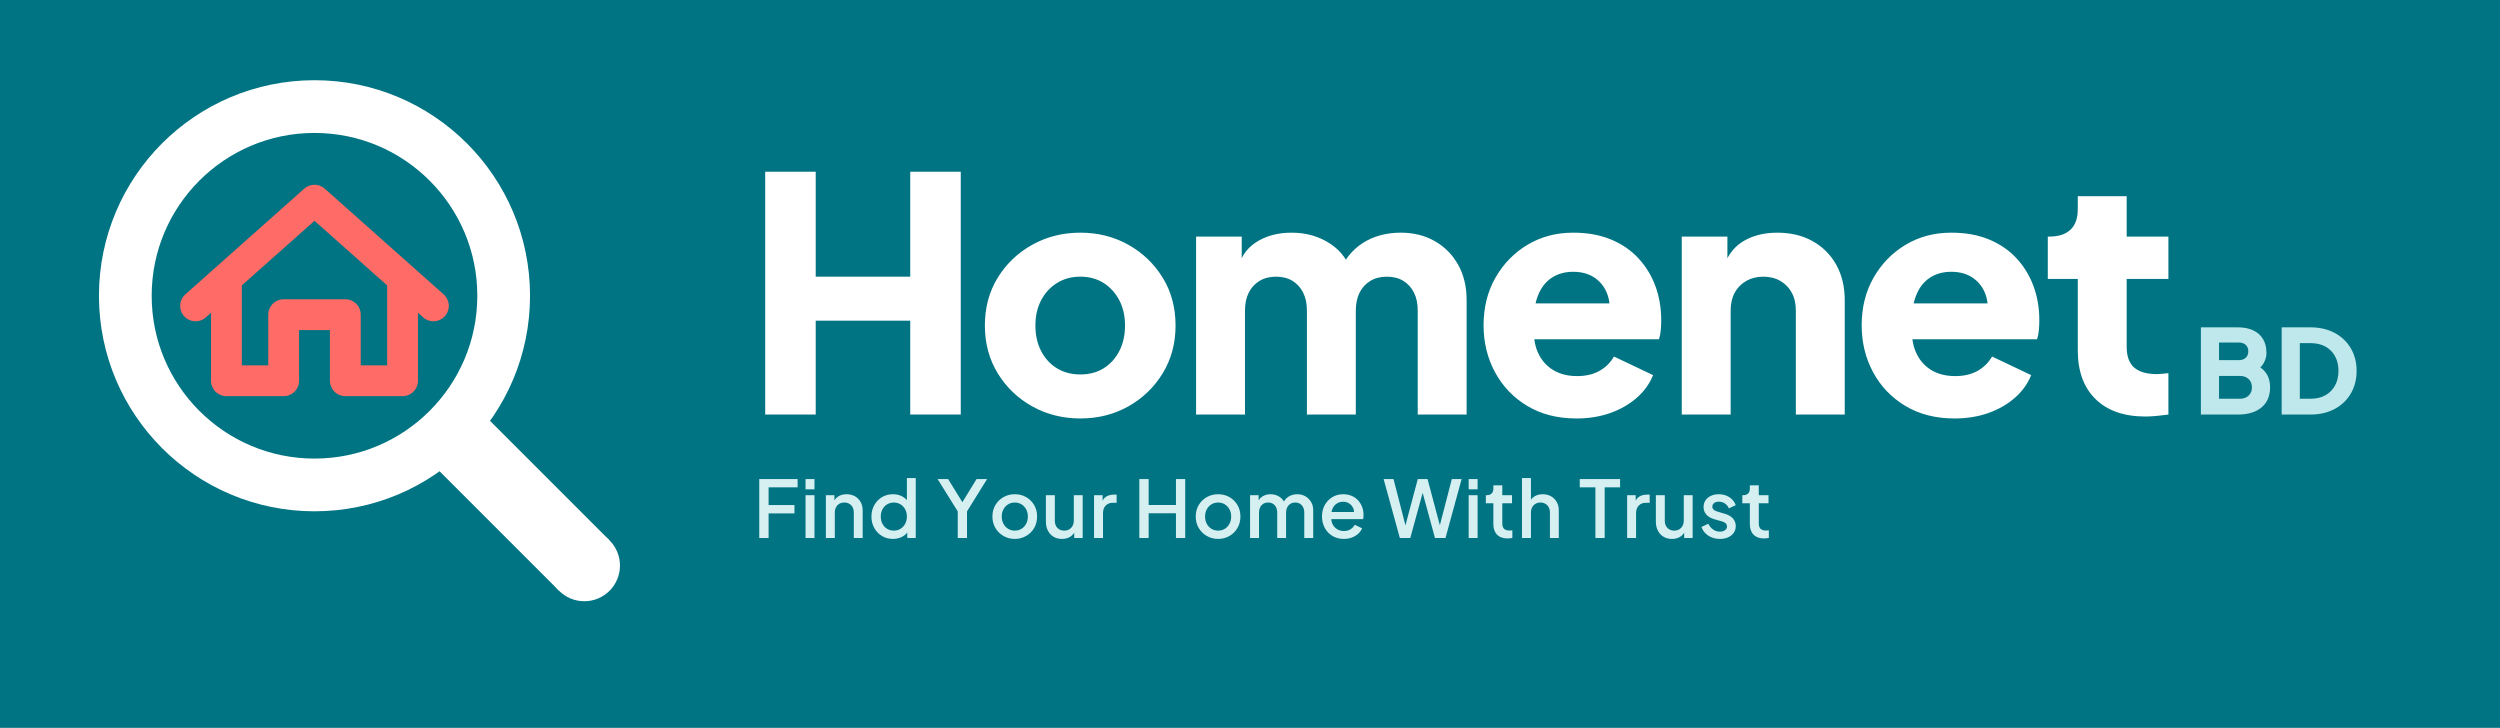
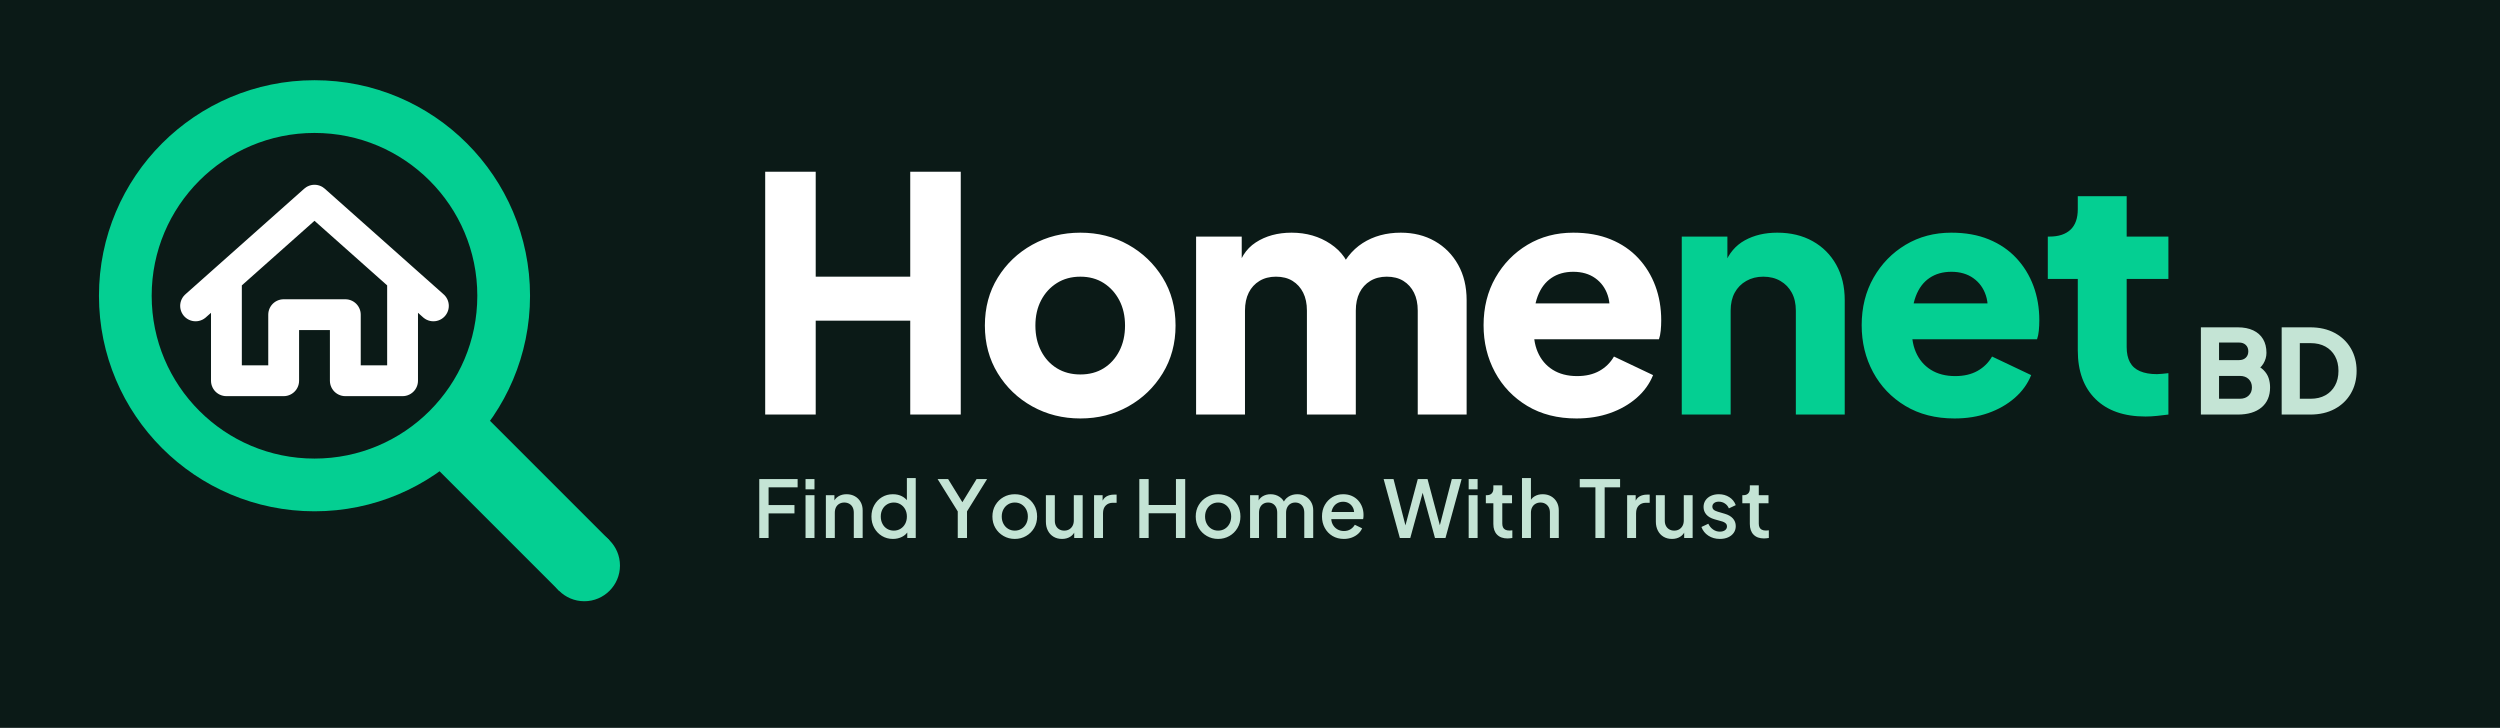
<svg xmlns="http://www.w3.org/2000/svg" viewBox="0 0 1580 460" width="1580" height="460" role="img" aria-label="Homenet BD">
  <defs />
-   <rect width="1580" height="460" fill="#007483" />
+   <rect width="1580" height="460" fill="#0B1A17" />
  <g transform="translate(40 36) scale(0.98) translate(-60 -60)">
-     <circle cx="222" cy="214" r="122" fill="none" stroke="#FFFFFF" stroke-width="34" />
-     <path d="M316 308 L396 388" stroke="#FFFFFF" stroke-width="46" stroke-linecap="butt" />
-     <circle cx="396" cy="388" r="23" fill="#FFFFFF" />
+     <circle cx="222" cy="214" r="122" fill="none" stroke="#04cf92" stroke-width="34" />
+     <path d="M316 308 L396 388" stroke="#04cf92" stroke-width="46" />
+     <circle cx="396" cy="388" r="23" fill="#04cf92" />
    <g transform="translate(222 212) scale(1.42)">
-       <path d="M-54 6 L0 -42 L54 6 M-40 -6 V40 H-14 V10 H14 V40 H40 V-6" fill="none" stroke="#FF6B66" stroke-width="14" stroke-linecap="round" stroke-linejoin="round" />
+       <path d="M-54 6 L0 -42 L54 6 M-40 -6 V40 H-14 V10 H14 V40 H40 V-6" fill="none" stroke="#FFFFFF" stroke-width="14" stroke-linecap="round" stroke-linejoin="round" />
    </g>
  </g>
-   <path d="M483.6 262V108.53H515.53V174.86H575.27V108.53H607.2V262H575.27V202.67H515.53V262ZM682.8 264.47Q666.11 264.47 652.41 256.85Q638.71 249.23 630.58 235.94Q622.44 222.65 622.44 205.76Q622.44 188.66 630.58 175.48Q638.71 162.3 652.41 154.67Q666.11 147.05 682.8 147.05Q699.48 147.05 713.08 154.67Q726.68 162.3 734.81 175.48Q742.95 188.66 742.95 205.76Q742.95 222.65 734.81 235.94Q726.68 249.23 713.08 256.85Q699.48 264.47 682.8 264.47ZM682.8 236.66Q691.24 236.66 697.53 232.75Q703.81 228.83 707.42 221.83Q711.02 214.83 711.02 205.76Q711.02 196.7 707.42 189.8Q703.81 182.9 697.53 178.88Q691.24 174.86 682.8 174.86Q674.35 174.86 667.97 178.88Q661.58 182.9 657.98 189.8Q654.37 196.7 654.37 205.76Q654.37 214.83 657.98 221.83Q661.58 228.83 667.97 232.75Q674.35 236.66 682.8 236.66ZM755.93 262V149.52H784.77V176.92L781.68 172.39Q784.15 159.41 793.63 153.23Q803.1 147.05 816.29 147.05Q830.29 147.05 840.9 154.16Q851.51 161.27 854.19 173.21L845.33 174.04Q850.89 160.24 861.19 153.64Q871.49 147.05 885.3 147.05Q897.45 147.05 906.82 152.41Q916.2 157.76 921.55 167.34Q926.91 176.92 926.91 189.69V262H896.01V196.29Q896.01 189.69 893.64 184.96Q891.27 180.22 886.94 177.54Q882.62 174.86 876.44 174.86Q870.46 174.86 866.04 177.54Q861.61 180.22 859.24 184.96Q856.87 189.69 856.87 196.29V262H825.97V196.29Q825.97 189.69 823.6 184.96Q821.23 180.22 816.9 177.54Q812.58 174.86 806.4 174.86Q800.42 174.86 796 177.54Q791.57 180.22 789.2 184.96Q786.83 189.69 786.83 196.29V262ZM996.33 264.47Q978.41 264.47 965.22 256.54Q952.04 248.61 944.83 235.22Q937.62 221.83 937.62 205.56Q937.62 188.66 945.14 175.48Q952.66 162.3 965.43 154.67Q978.2 147.05 994.27 147.05Q1007.66 147.05 1017.96 151.28Q1028.26 155.5 1035.37 163.12Q1042.47 170.74 1046.18 180.73Q1049.89 190.72 1049.89 202.47Q1049.89 205.76 1049.58 208.95Q1049.27 212.15 1048.45 214.41H964.19V191.75H1030.94L1016.31 202.47Q1018.37 193.61 1016.11 186.71Q1013.84 179.81 1008.18 175.79Q1002.51 171.77 994.27 171.77Q986.24 171.77 980.47 175.69Q974.7 179.6 971.82 187.22Q968.93 194.84 969.55 205.76Q968.73 215.24 971.82 222.45Q974.91 229.66 981.29 233.68Q987.68 237.69 996.74 237.69Q1004.98 237.69 1010.85 234.4Q1016.72 231.1 1020.02 225.33L1044.74 237.07Q1041.44 245.31 1034.34 251.49Q1027.23 257.67 1017.55 261.07Q1007.87 264.47 996.33 264.47ZM1062.87 262V149.52H1091.71V171.77L1090.06 166.83Q1093.97 156.73 1102.73 151.89Q1111.48 147.05 1123.23 147.05Q1136 147.05 1145.58 152.41Q1155.16 157.76 1160.51 167.34Q1165.87 176.92 1165.87 189.69V262H1134.97V196.29Q1134.97 189.69 1132.39 184.96Q1129.82 180.22 1125.18 177.54Q1120.55 174.86 1114.37 174.86Q1108.39 174.86 1103.66 177.54Q1098.92 180.22 1096.34 184.96Q1093.77 189.69 1093.77 196.29V262ZM1235.29 264.47Q1217.37 264.47 1204.18 256.54Q1191 248.61 1183.79 235.22Q1176.58 221.83 1176.58 205.56Q1176.58 188.66 1184.1 175.48Q1191.62 162.3 1204.39 154.67Q1217.16 147.05 1233.23 147.05Q1246.62 147.05 1256.92 151.28Q1267.22 155.5 1274.33 163.12Q1281.43 170.74 1285.14 180.73Q1288.85 190.72 1288.85 202.47Q1288.85 205.76 1288.54 208.95Q1288.23 212.15 1287.41 214.41H1203.15V191.75H1269.9L1255.27 202.47Q1257.33 193.61 1255.07 186.71Q1252.8 179.81 1247.13 175.79Q1241.47 171.77 1233.23 171.77Q1225.2 171.77 1219.43 175.69Q1213.66 179.6 1210.78 187.22Q1207.89 194.84 1208.51 205.76Q1207.69 215.24 1210.78 222.45Q1213.87 229.66 1220.25 233.68Q1226.64 237.69 1235.7 237.69Q1243.94 237.69 1249.81 234.4Q1255.68 231.1 1258.98 225.33L1283.7 237.07Q1280.4 245.31 1273.3 251.49Q1266.19 257.67 1256.51 261.07Q1246.83 264.47 1235.29 264.47ZM1356.01 263.24Q1335.61 263.24 1324.38 252.22Q1313.16 241.19 1313.16 221.42V176.3H1294.21V149.52H1295.24Q1303.89 149.52 1308.52 145.2Q1313.16 140.87 1313.16 132.22V123.98H1344.06V149.52H1370.43V176.3H1344.06V219.36Q1344.06 225.13 1346.12 228.94Q1348.18 232.75 1352.5 234.6Q1356.83 236.46 1363.22 236.46Q1364.66 236.46 1366.51 236.25Q1368.37 236.04 1370.43 235.84V262Q1367.34 262.41 1363.42 262.82Q1359.51 263.24 1356.01 263.24Z" fill="#FFFFFF" />
-   <path d="M1390.96 262V206.87H1414.27Q1419.97 206.87 1424.04 208.79Q1428.11 210.72 1430.25 214.31Q1432.4 217.9 1432.4 223Q1432.4 226.63 1430.4 229.92Q1428.4 233.21 1423.81 235.43V229.81Q1428.18 231.51 1430.55 233.88Q1432.92 236.25 1433.8 239.02Q1434.69 241.8 1434.69 244.83Q1434.69 252.97 1429.29 257.49Q1423.89 262 1414.27 262ZM1402.43 252.01H1415.6Q1419.08 252.01 1421.15 250.01Q1423.22 248.01 1423.22 244.83Q1423.22 241.58 1421.15 239.58Q1419.08 237.58 1415.6 237.58H1402.43ZM1402.43 227.59H1415.08Q1417.75 227.59 1419.34 226.07Q1420.93 224.56 1420.93 222.04Q1420.93 219.52 1419.34 218.01Q1417.75 216.49 1415.08 216.49H1402.43ZM1442.02 262V206.87H1460Q1468.95 206.87 1475.54 210.42Q1482.13 213.97 1485.75 220.19Q1489.38 226.41 1489.38 234.4Q1489.38 242.39 1485.75 248.64Q1482.13 254.9 1475.54 258.45Q1468.95 262 1460 262ZM1453.49 252.01H1460.3Q1465.7 252.01 1469.62 249.83Q1473.54 247.64 1475.72 243.69Q1477.91 239.73 1477.91 234.4Q1477.91 229 1475.72 225.07Q1473.54 221.15 1469.62 219.01Q1465.7 216.86 1460.3 216.86H1453.49Z" fill="#BFE8EC" />
-   <path d="M479.85 340V302.75H504.1V308H485.75V319.2H502.1V324.45H485.75V340ZM509.1 340V312.95H514.75V340ZM509.1 309.25V302.75H514.75V309.25ZM521.95 340V312.95H527.35V318.25L526.7 317.55Q527.7 315 529.9 313.68Q532.1 312.35 535 312.35Q538 312.35 540.3 313.65Q542.6 314.95 543.9 317.25Q545.2 319.55 545.2 322.55V340H539.6V324.05Q539.6 322 538.85 320.57Q538.1 319.15 536.73 318.38Q535.35 317.6 533.6 317.6Q531.85 317.6 530.48 318.38Q529.1 319.15 528.35 320.6Q527.6 322.05 527.6 324.05V340ZM564.35 340.6Q560.45 340.6 557.38 338.73Q554.3 336.85 552.52 333.65Q550.75 330.45 550.75 326.45Q550.75 322.45 552.55 319.25Q554.35 316.05 557.4 314.2Q560.45 312.35 564.3 312.35Q567.55 312.35 570.05 313.65Q572.55 314.95 574 317.25L573.15 318.55V302.15H578.75V340H573.4V334.5L574.05 335.55Q572.65 338 570.05 339.3Q567.45 340.6 564.35 340.6ZM564.9 335.35Q567.25 335.35 569.12 334.2Q571 333.05 572.08 331.02Q573.15 329 573.15 326.45Q573.15 323.9 572.08 321.9Q571 319.9 569.12 318.75Q567.25 317.6 564.9 317.6Q562.55 317.6 560.65 318.75Q558.75 319.9 557.7 321.9Q556.65 323.9 556.65 326.45Q556.65 329 557.7 331.02Q558.75 333.05 560.62 334.2Q562.5 335.35 564.9 335.35ZM605.3 340V323.2L592.55 302.75H599.2L609.4 319.3H607.05L617.2 302.75H623.85L611.15 323.2V340ZM641.35 340.6Q637.45 340.6 634.23 338.75Q631 336.9 629.1 333.7Q627.2 330.5 627.2 326.45Q627.2 322.35 629.1 319.18Q631 316 634.2 314.18Q637.4 312.35 641.35 312.35Q645.35 312.35 648.53 314.18Q651.7 316 653.58 319.18Q655.45 322.35 655.45 326.45Q655.45 330.55 653.55 333.75Q651.65 336.95 648.45 338.77Q645.25 340.6 641.35 340.6ZM641.35 335.35Q643.75 335.35 645.6 334.2Q647.45 333.05 648.53 331.02Q649.6 329 649.6 326.45Q649.6 323.9 648.53 321.9Q647.45 319.9 645.6 318.75Q643.75 317.6 641.35 317.6Q639 317.6 637.12 318.75Q635.25 319.9 634.17 321.9Q633.1 323.9 633.1 326.45Q633.1 329 634.17 331.02Q635.25 333.05 637.12 334.2Q639 335.35 641.35 335.35ZM671.2 340.6Q668.15 340.6 665.85 339.23Q663.55 337.85 662.27 335.38Q661 332.9 661 329.65V312.95H666.65V329.15Q666.65 331 667.4 332.4Q668.15 333.8 669.5 334.58Q670.85 335.35 672.6 335.35Q674.4 335.35 675.75 334.55Q677.1 333.75 677.88 332.3Q678.65 330.85 678.65 328.9V312.95H684.25V340H678.9V334.7L679.5 335.4Q678.55 337.9 676.35 339.25Q674.15 340.6 671.2 340.6ZM691.45 340V312.95H696.85V318.4L696.35 317.6Q697.25 314.95 699.25 313.77Q701.25 312.6 704.05 312.6H705.7V317.75H703.35Q700.55 317.75 698.83 319.48Q697.1 321.2 697.1 324.4V340ZM720.05 340V302.75H725.95V319.15H743.2V302.75H749.05V340H743.2V324.4H725.95V340ZM769.85 340.6Q765.95 340.6 762.73 338.75Q759.5 336.9 757.6 333.7Q755.7 330.5 755.7 326.45Q755.7 322.35 757.6 319.18Q759.5 316 762.7 314.18Q765.9 312.35 769.85 312.35Q773.85 312.35 777.03 314.18Q780.2 316 782.08 319.18Q783.95 322.35 783.95 326.45Q783.95 330.55 782.05 333.75Q780.15 336.95 776.95 338.77Q773.75 340.6 769.85 340.6ZM769.85 335.35Q772.25 335.35 774.1 334.2Q775.95 333.05 777.03 331.02Q778.1 329 778.1 326.45Q778.1 323.9 777.03 321.9Q775.95 319.9 774.1 318.75Q772.25 317.6 769.85 317.6Q767.5 317.6 765.62 318.75Q763.75 319.9 762.67 321.9Q761.6 323.9 761.6 326.45Q761.6 329 762.67 331.02Q763.75 333.05 765.62 334.2Q767.5 335.35 769.85 335.35ZM790.05 340V312.95H795.45V318.8L794.75 317.9Q795.6 315.15 797.85 313.75Q800.1 312.35 803 312.35Q806.25 312.35 808.77 314.08Q811.3 315.8 812.15 318.65L810.55 318.8Q811.75 315.55 814.23 313.95Q816.7 312.35 819.9 312.35Q822.7 312.35 824.98 313.65Q827.25 314.95 828.6 317.25Q829.95 319.55 829.95 322.5V340H824.3V324.05Q824.3 322 823.58 320.57Q822.85 319.15 821.58 318.38Q820.3 317.6 818.6 317.6Q816.9 317.6 815.6 318.38Q814.3 319.15 813.55 320.6Q812.8 322.05 812.8 324.05V340H807.2V324.05Q807.2 322 806.48 320.57Q805.75 319.15 804.48 318.38Q803.2 317.6 801.45 317.6Q799.75 317.6 798.45 318.38Q797.15 319.15 796.42 320.6Q795.7 322.05 795.7 324.05V340ZM849.3 340.6Q845.25 340.6 842.12 338.73Q839 336.85 837.25 333.62Q835.5 330.4 835.5 326.4Q835.5 322.3 837.27 319.15Q839.05 316 842.05 314.18Q845.05 312.35 848.85 312.35Q851.9 312.35 854.3 313.4Q856.7 314.45 858.35 316.27Q860 318.1 860.88 320.45Q861.75 322.8 861.75 325.45Q861.75 326.1 861.7 326.8Q861.65 327.5 861.5 328.1H839.95V323.6H858.3L855.6 325.65Q856.1 323.2 855.27 321.27Q854.45 319.35 852.77 318.23Q851.1 317.1 848.85 317.1Q846.6 317.1 844.85 318.23Q843.1 319.35 842.15 321.43Q841.2 323.5 841.4 326.45Q841.15 329.2 842.17 331.25Q843.2 333.3 845.07 334.45Q846.95 335.6 849.35 335.6Q851.8 335.6 853.52 334.5Q855.25 333.4 856.25 331.65L860.85 333.9Q860.05 335.8 858.38 337.33Q856.7 338.85 854.38 339.73Q852.05 340.6 849.3 340.6ZM884.7 340 874.45 302.75H880.7L889 335H887.45L896.05 302.75H902.2L910.8 335H909.2L917.55 302.75H923.75L913.55 340H906.9L898.25 308.25H900L891.3 340ZM928.2 340V312.95H933.85V340ZM928.2 309.25V302.75H933.85V309.25ZM952.75 340.3Q948.5 340.3 946.15 337.9Q943.8 335.5 943.8 331.15V318.05H939.05V312.95H939.8Q941.7 312.95 942.75 311.85Q943.8 310.75 943.8 308.85V306.75H949.45V312.95H955.6V318.05H949.45V330.9Q949.45 332.3 949.9 333.27Q950.35 334.25 951.35 334.77Q952.35 335.3 953.95 335.3Q954.35 335.3 954.85 335.25Q955.35 335.2 955.8 335.15V340Q955.1 340.1 954.25 340.2Q953.4 340.3 952.75 340.3ZM961.9 340V302.15H967.55V318.25L966.65 317.55Q967.65 315 969.85 313.68Q972.05 312.35 974.95 312.35Q977.95 312.35 980.25 313.65Q982.55 314.95 983.85 317.25Q985.15 319.55 985.15 322.5V340H979.55V324.05Q979.55 322 978.78 320.57Q978 319.15 976.65 318.38Q975.3 317.6 973.55 317.6Q971.85 317.6 970.48 318.38Q969.1 319.15 968.33 320.6Q967.55 322.05 967.55 324.05V340ZM1008.3 340V308H998.4V302.75H1023.9V308H1014.15V340ZM1028.35 340V312.95H1033.75V318.4L1033.25 317.6Q1034.15 314.95 1036.15 313.77Q1038.15 312.6 1040.95 312.6H1042.6V317.75H1040.25Q1037.45 317.75 1035.72 319.48Q1034 321.2 1034 324.4V340ZM1056.7 340.6Q1053.65 340.6 1051.35 339.23Q1049.05 337.85 1047.78 335.38Q1046.5 332.9 1046.5 329.65V312.95H1052.15V329.15Q1052.15 331 1052.9 332.4Q1053.65 333.8 1055 334.58Q1056.35 335.35 1058.1 335.35Q1059.9 335.35 1061.25 334.55Q1062.6 333.75 1063.38 332.3Q1064.15 330.85 1064.15 328.9V312.95H1069.75V340H1064.4V334.7L1065 335.4Q1064.05 337.9 1061.85 339.25Q1059.65 340.6 1056.7 340.6ZM1086.95 340.6Q1082.8 340.6 1079.68 338.55Q1076.55 336.5 1075.3 333.05L1079.65 331Q1080.75 333.3 1082.68 334.65Q1084.6 336 1086.95 336Q1088.95 336 1090.2 335.1Q1091.45 334.2 1091.45 332.65Q1091.45 331.65 1090.9 331.02Q1090.35 330.4 1089.53 330Q1088.7 329.6 1087.85 329.4L1083.6 328.2Q1080.1 327.2 1078.38 325.17Q1076.65 323.15 1076.65 320.45Q1076.65 318 1077.9 316.18Q1079.15 314.35 1081.35 313.35Q1083.55 312.35 1086.3 312.35Q1090 312.35 1092.9 314.18Q1095.8 316 1097 319.25L1092.65 321.3Q1091.85 319.35 1090.12 318.2Q1088.4 317.05 1086.25 317.05Q1084.4 317.05 1083.3 317.93Q1082.2 318.8 1082.2 320.2Q1082.2 321.15 1082.7 321.77Q1083.2 322.4 1084 322.77Q1084.8 323.15 1085.65 323.4L1090.05 324.7Q1093.4 325.65 1095.2 327.67Q1097 329.7 1097 332.5Q1097 334.9 1095.72 336.73Q1094.45 338.55 1092.2 339.58Q1089.95 340.6 1086.95 340.6ZM1114.85 340.3Q1110.6 340.3 1108.25 337.9Q1105.9 335.5 1105.9 331.15V318.05H1101.15V312.95H1101.9Q1103.8 312.95 1104.85 311.85Q1105.9 310.75 1105.9 308.85V306.75H1111.55V312.95H1117.7V318.05H1111.55V330.9Q1111.55 332.3 1112 333.27Q1112.45 334.25 1113.45 334.77Q1114.45 335.3 1116.05 335.3Q1116.45 335.3 1116.95 335.25Q1117.45 335.2 1117.9 335.15V340Q1117.2 340.1 1116.35 340.2Q1115.5 340.3 1114.85 340.3Z" fill="#D6F0F2" />
+   <path d="M483.6 262V108.53H515.53V174.86H575.27V108.53H607.2V262H575.27V202.67H515.53V262ZM682.8 264.47Q666.11 264.47 652.41 256.85Q638.71 249.23 630.58 235.94Q622.44 222.65 622.44 205.76Q622.44 188.66 630.58 175.48Q638.71 162.3 652.41 154.67Q666.11 147.05 682.8 147.05Q699.48 147.05 713.08 154.67Q726.68 162.3 734.81 175.48Q742.95 188.66 742.95 205.76Q742.95 222.65 734.81 235.94Q726.68 249.23 713.08 256.85Q699.48 264.47 682.8 264.47ZM682.8 236.66Q691.24 236.66 697.53 232.75Q703.81 228.83 707.42 221.83Q711.02 214.83 711.02 205.76Q711.02 196.7 707.42 189.8Q703.81 182.9 697.53 178.88Q691.24 174.86 682.8 174.86Q674.35 174.86 667.97 178.88Q661.58 182.9 657.98 189.8Q654.37 196.7 654.37 205.76Q654.37 214.83 657.98 221.83Q661.58 228.83 667.97 232.75Q674.35 236.66 682.8 236.66ZM755.93 262V149.52H784.77V176.92L781.68 172.39Q784.15 159.41 793.63 153.23Q803.1 147.05 816.29 147.05Q830.29 147.05 840.9 154.16Q851.51 161.27 854.19 173.21L845.33 174.04Q850.89 160.24 861.19 153.64Q871.49 147.05 885.3 147.05Q897.45 147.05 906.82 152.41Q916.2 157.76 921.55 167.34Q926.91 176.92 926.91 189.69V262H896.01V196.29Q896.01 189.69 893.64 184.96Q891.27 180.22 886.94 177.54Q882.62 174.86 876.44 174.86Q870.46 174.86 866.04 177.54Q861.61 180.22 859.24 184.96Q856.87 189.69 856.87 196.29V262H825.97V196.29Q825.97 189.69 823.6 184.96Q821.23 180.22 816.9 177.54Q812.58 174.86 806.4 174.86Q800.42 174.86 796 177.54Q791.57 180.22 789.2 184.96Q786.83 189.69 786.83 196.29V262ZM996.33 264.47Q978.41 264.47 965.22 256.54Q952.04 248.61 944.83 235.22Q937.62 221.83 937.62 205.56Q937.62 188.66 945.14 175.48Q952.66 162.3 965.43 154.67Q978.2 147.05 994.27 147.05Q1007.66 147.05 1017.96 151.28Q1028.26 155.5 1035.37 163.12Q1042.47 170.74 1046.18 180.73Q1049.89 190.72 1049.89 202.47Q1049.89 205.76 1049.58 208.95Q1049.27 212.15 1048.45 214.41H964.19V191.75H1030.94L1016.31 202.47Q1018.37 193.61 1016.11 186.71Q1013.84 179.81 1008.18 175.79Q1002.51 171.77 994.27 171.77Q986.24 171.77 980.47 175.69Q974.7 179.6 971.82 187.22Q968.93 194.84 969.55 205.76Q968.73 215.24 971.82 222.45Q974.91 229.66 981.29 233.68Q987.68 237.69 996.74 237.69Q1004.98 237.69 1010.85 234.4Q1016.72 231.1 1020.02 225.33L1044.74 237.07Q1041.44 245.31 1034.34 251.49Q1027.23 257.67 1017.55 261.07Q1007.87 264.47 996.33 264.47Z" fill="#FFFFFF" />
+   <path d="M1062.87 262V149.52H1091.71V171.77L1090.06 166.83Q1093.97 156.73 1102.73 151.89Q1111.48 147.05 1123.23 147.05Q1136 147.05 1145.58 152.41Q1155.16 157.76 1160.51 167.34Q1165.87 176.92 1165.87 189.69V262H1134.97V196.29Q1134.97 189.69 1132.39 184.96Q1129.82 180.22 1125.18 177.54Q1120.55 174.86 1114.37 174.86Q1108.39 174.86 1103.66 177.54Q1098.92 180.22 1096.34 184.96Q1093.77 189.69 1093.77 196.29V262ZM1235.29 264.47Q1217.37 264.47 1204.18 256.54Q1191 248.61 1183.79 235.22Q1176.58 221.83 1176.58 205.56Q1176.58 188.66 1184.1 175.48Q1191.62 162.3 1204.39 154.67Q1217.16 147.05 1233.23 147.05Q1246.62 147.05 1256.92 151.28Q1267.22 155.5 1274.33 163.12Q1281.43 170.74 1285.14 180.73Q1288.85 190.72 1288.85 202.47Q1288.85 205.76 1288.54 208.95Q1288.23 212.15 1287.41 214.41H1203.15V191.75H1269.9L1255.27 202.47Q1257.33 193.61 1255.07 186.71Q1252.8 179.81 1247.13 175.79Q1241.47 171.77 1233.23 171.77Q1225.2 171.77 1219.43 175.69Q1213.66 179.6 1210.78 187.22Q1207.89 194.84 1208.51 205.76Q1207.69 215.24 1210.78 222.45Q1213.87 229.66 1220.25 233.68Q1226.64 237.69 1235.7 237.69Q1243.94 237.69 1249.81 234.4Q1255.68 231.1 1258.98 225.33L1283.7 237.07Q1280.4 245.31 1273.3 251.49Q1266.19 257.67 1256.51 261.07Q1246.83 264.47 1235.29 264.47ZM1356.01 263.24Q1335.61 263.24 1324.38 252.22Q1313.16 241.19 1313.16 221.42V176.3H1294.21V149.52H1295.24Q1303.89 149.52 1308.52 145.2Q1313.16 140.87 1313.16 132.22V123.98H1344.06V149.52H1370.43V176.3H1344.06V219.36Q1344.06 225.13 1346.12 228.94Q1348.18 232.75 1352.5 234.6Q1356.83 236.46 1363.22 236.46Q1364.66 236.46 1366.51 236.25Q1368.37 236.04 1370.43 235.84V262Q1367.34 262.41 1363.42 262.82Q1359.51 263.24 1356.01 263.24Z" fill="#04cf92" />
+   <path d="M1390.96 262V206.87H1414.27Q1419.97 206.87 1424.04 208.79Q1428.11 210.72 1430.25 214.31Q1432.4 217.9 1432.4 223Q1432.4 226.63 1430.4 229.92Q1428.4 233.21 1423.81 235.43V229.81Q1428.18 231.51 1430.55 233.88Q1432.92 236.25 1433.8 239.02Q1434.69 241.8 1434.69 244.83Q1434.69 252.97 1429.29 257.49Q1423.89 262 1414.27 262ZM1402.43 252.01H1415.6Q1419.08 252.01 1421.15 250.01Q1423.22 248.01 1423.22 244.83Q1423.22 241.58 1421.15 239.58Q1419.08 237.58 1415.6 237.58H1402.43ZM1402.43 227.59H1415.08Q1417.75 227.59 1419.34 226.07Q1420.93 224.56 1420.93 222.04Q1420.93 219.52 1419.34 218.01Q1417.75 216.49 1415.08 216.49H1402.43ZM1442.02 262V206.87H1460Q1468.95 206.87 1475.54 210.42Q1482.13 213.97 1485.75 220.19Q1489.38 226.41 1489.38 234.4Q1489.38 242.39 1485.75 248.64Q1482.13 254.9 1475.54 258.45Q1468.95 262 1460 262ZM1453.49 252.01H1460.3Q1465.7 252.01 1469.62 249.83Q1473.54 247.64 1475.72 243.69Q1477.91 239.73 1477.91 234.4Q1477.91 229 1475.72 225.07Q1473.54 221.15 1469.62 219.01Q1465.7 216.86 1460.3 216.86H1453.49Z" fill="#C4E4D5" />
+   <path d="M479.85 340V302.75H504.1V308H485.75V319.2H502.1V324.45H485.75V340ZM509.1 340V312.95H514.75V340ZM509.1 309.25V302.75H514.75V309.25ZM521.95 340V312.95H527.35V318.25L526.7 317.55Q527.7 315 529.9 313.68Q532.1 312.35 535 312.35Q538 312.35 540.3 313.65Q542.6 314.95 543.9 317.25Q545.2 319.55 545.2 322.55V340H539.6V324.05Q539.6 322 538.85 320.57Q538.1 319.15 536.73 318.38Q535.35 317.6 533.6 317.6Q531.85 317.6 530.48 318.38Q529.1 319.15 528.35 320.6Q527.6 322.05 527.6 324.05V340ZM564.35 340.6Q560.45 340.6 557.38 338.73Q554.3 336.85 552.52 333.65Q550.75 330.45 550.75 326.45Q550.75 322.45 552.55 319.25Q554.35 316.05 557.4 314.2Q560.45 312.35 564.3 312.35Q567.55 312.35 570.05 313.65Q572.55 314.95 574 317.25L573.15 318.55V302.15H578.75V340H573.4V334.5L574.05 335.55Q572.65 338 570.05 339.3Q567.45 340.6 564.35 340.6ZM564.9 335.35Q567.25 335.35 569.12 334.2Q571 333.05 572.08 331.02Q573.15 329 573.15 326.45Q573.15 323.9 572.08 321.9Q571 319.9 569.12 318.75Q567.25 317.6 564.9 317.6Q562.55 317.6 560.65 318.75Q558.75 319.9 557.7 321.9Q556.65 323.9 556.65 326.45Q556.65 329 557.7 331.02Q558.75 333.05 560.62 334.2Q562.5 335.35 564.9 335.35ZM605.3 340V323.2L592.55 302.75H599.2L609.4 319.3H607.05L617.2 302.75H623.85L611.15 323.2V340ZM641.35 340.6Q637.45 340.6 634.23 338.75Q631 336.9 629.1 333.7Q627.2 330.5 627.2 326.45Q627.2 322.35 629.1 319.18Q631 316 634.2 314.18Q637.4 312.35 641.35 312.35Q645.35 312.35 648.53 314.18Q651.7 316 653.58 319.18Q655.45 322.35 655.45 326.45Q655.45 330.55 653.55 333.75Q651.65 336.95 648.45 338.77Q645.25 340.6 641.35 340.6ZM641.35 335.35Q643.75 335.35 645.6 334.2Q647.45 333.05 648.53 331.02Q649.6 329 649.6 326.45Q649.6 323.9 648.53 321.9Q647.45 319.9 645.6 318.75Q643.75 317.6 641.35 317.6Q639 317.6 637.12 318.75Q635.25 319.9 634.17 321.9Q633.1 323.9 633.1 326.45Q633.1 329 634.17 331.02Q635.25 333.05 637.12 334.2Q639 335.35 641.35 335.35ZM671.2 340.6Q668.15 340.6 665.85 339.23Q663.55 337.85 662.27 335.38Q661 332.9 661 329.65V312.95H666.65V329.15Q666.65 331 667.4 332.4Q668.15 333.8 669.5 334.58Q670.85 335.35 672.6 335.35Q674.4 335.35 675.75 334.55Q677.1 333.75 677.88 332.3Q678.65 330.85 678.65 328.9V312.95H684.25V340H678.9V334.7L679.5 335.4Q678.55 337.9 676.35 339.25Q674.15 340.6 671.2 340.6ZM691.45 340V312.95H696.85V318.4L696.35 317.6Q697.25 314.95 699.25 313.77Q701.25 312.6 704.05 312.6H705.7V317.75H703.35Q700.55 317.75 698.83 319.48Q697.1 321.2 697.1 324.4V340ZM720.05 340V302.75H725.95V319.15H743.2V302.75H749.05V340H743.2V324.4H725.95V340ZM769.85 340.6Q765.95 340.6 762.73 338.75Q759.5 336.9 757.6 333.7Q755.7 330.5 755.7 326.45Q755.7 322.35 757.6 319.18Q759.5 316 762.7 314.18Q765.9 312.35 769.85 312.35Q773.85 312.35 777.03 314.18Q780.2 316 782.08 319.18Q783.95 322.35 783.95 326.45Q783.95 330.55 782.05 333.75Q780.15 336.95 776.95 338.77Q773.75 340.6 769.85 340.6ZM769.85 335.35Q772.25 335.35 774.1 334.2Q775.95 333.05 777.03 331.02Q778.1 329 778.1 326.45Q778.1 323.9 777.03 321.9Q775.95 319.9 774.1 318.75Q772.25 317.6 769.85 317.6Q767.5 317.6 765.62 318.75Q763.75 319.9 762.67 321.9Q761.6 323.9 761.6 326.45Q761.6 329 762.67 331.02Q763.75 333.05 765.62 334.2Q767.5 335.35 769.85 335.35ZM790.05 340V312.95H795.45V318.8L794.75 317.9Q795.6 315.15 797.85 313.75Q800.1 312.35 803 312.35Q806.25 312.35 808.77 314.08Q811.3 315.8 812.15 318.65L810.55 318.8Q811.75 315.55 814.23 313.95Q816.7 312.35 819.9 312.35Q822.7 312.35 824.98 313.65Q827.25 314.95 828.6 317.25Q829.95 319.55 829.95 322.5V340H824.3V324.05Q824.3 322 823.58 320.57Q822.85 319.15 821.58 318.38Q820.3 317.6 818.6 317.6Q816.9 317.6 815.6 318.38Q814.3 319.15 813.55 320.6Q812.8 322.05 812.8 324.05V340H807.2V324.05Q807.2 322 806.48 320.57Q805.75 319.15 804.48 318.38Q803.2 317.6 801.45 317.6Q799.75 317.6 798.45 318.38Q797.15 319.15 796.42 320.6Q795.7 322.05 795.7 324.05V340ZM849.3 340.6Q845.25 340.6 842.12 338.73Q839 336.85 837.25 333.62Q835.5 330.4 835.5 326.4Q835.5 322.3 837.27 319.15Q839.05 316 842.05 314.18Q845.05 312.35 848.85 312.35Q851.9 312.35 854.3 313.4Q856.7 314.45 858.35 316.27Q860 318.1 860.88 320.45Q861.75 322.8 861.75 325.45Q861.75 326.1 861.7 326.8Q861.65 327.5 861.5 328.1H839.95V323.6H858.3L855.6 325.65Q856.1 323.2 855.27 321.27Q854.45 319.35 852.77 318.23Q851.1 317.1 848.85 317.1Q846.6 317.1 844.85 318.23Q843.1 319.35 842.15 321.43Q841.2 323.5 841.4 326.45Q841.15 329.2 842.17 331.25Q843.2 333.3 845.07 334.45Q846.95 335.6 849.35 335.6Q851.8 335.6 853.52 334.5Q855.25 333.4 856.25 331.65L860.85 333.9Q860.05 335.8 858.38 337.33Q856.7 338.85 854.38 339.73Q852.05 340.6 849.3 340.6ZM884.7 340 874.45 302.75H880.7L889 335H887.45L896.05 302.75H902.2L910.8 335H909.2L917.55 302.75H923.75L913.55 340H906.9L898.25 308.25H900L891.3 340ZM928.2 340V312.95H933.85V340ZM928.2 309.25V302.75H933.85V309.25ZM952.75 340.3Q948.5 340.3 946.15 337.9Q943.8 335.5 943.8 331.15V318.05H939.05V312.95H939.8Q941.7 312.95 942.75 311.85Q943.8 310.75 943.8 308.85V306.75H949.45V312.95H955.6V318.05H949.45V330.9Q949.45 332.3 949.9 333.27Q950.35 334.25 951.35 334.77Q952.35 335.3 953.95 335.3Q954.35 335.3 954.85 335.25Q955.35 335.2 955.8 335.15V340Q955.1 340.1 954.25 340.2Q953.4 340.3 952.75 340.3ZM961.9 340V302.15H967.55V318.25L966.65 317.55Q967.65 315 969.85 313.68Q972.05 312.35 974.95 312.35Q977.95 312.35 980.25 313.65Q982.55 314.95 983.85 317.25Q985.15 319.55 985.15 322.5V340H979.55V324.05Q979.55 322 978.78 320.57Q978 319.15 976.65 318.38Q975.3 317.6 973.55 317.6Q971.85 317.6 970.48 318.38Q969.1 319.15 968.33 320.6Q967.55 322.05 967.55 324.05V340ZM1008.3 340V308H998.4V302.75H1023.9V308H1014.15V340ZM1028.35 340V312.95H1033.75V318.4L1033.25 317.6Q1034.15 314.95 1036.15 313.77Q1038.15 312.6 1040.95 312.6H1042.6V317.75H1040.25Q1037.45 317.75 1035.72 319.48Q1034 321.2 1034 324.4V340ZM1056.7 340.6Q1053.65 340.6 1051.35 339.23Q1049.05 337.85 1047.78 335.38Q1046.5 332.9 1046.5 329.65V312.95H1052.15V329.15Q1052.15 331 1052.9 332.4Q1053.65 333.8 1055 334.58Q1056.35 335.35 1058.1 335.35Q1059.9 335.35 1061.25 334.55Q1062.6 333.75 1063.38 332.3Q1064.15 330.85 1064.15 328.9V312.95H1069.75V340H1064.4V334.7L1065 335.4Q1064.05 337.9 1061.85 339.25Q1059.65 340.6 1056.7 340.6ZM1086.95 340.6Q1082.8 340.6 1079.68 338.55Q1076.55 336.5 1075.3 333.05L1079.65 331Q1080.75 333.3 1082.68 334.65Q1084.6 336 1086.95 336Q1088.95 336 1090.2 335.1Q1091.45 334.2 1091.45 332.65Q1091.45 331.65 1090.9 331.02Q1090.35 330.4 1089.53 330Q1088.7 329.6 1087.85 329.4L1083.6 328.2Q1080.1 327.2 1078.38 325.17Q1076.65 323.15 1076.65 320.45Q1076.65 318 1077.9 316.18Q1079.15 314.35 1081.35 313.35Q1083.55 312.35 1086.3 312.35Q1090 312.35 1092.9 314.18Q1095.8 316 1097 319.25L1092.65 321.3Q1091.85 319.35 1090.12 318.2Q1088.4 317.05 1086.25 317.05Q1084.4 317.05 1083.3 317.93Q1082.2 318.8 1082.2 320.2Q1082.2 321.15 1082.7 321.77Q1083.2 322.4 1084 322.77Q1084.8 323.15 1085.65 323.4L1090.05 324.7Q1093.4 325.65 1095.2 327.67Q1097 329.7 1097 332.5Q1097 334.9 1095.72 336.73Q1094.45 338.55 1092.2 339.58Q1089.95 340.6 1086.95 340.6ZM1114.85 340.3Q1110.6 340.3 1108.25 337.9Q1105.9 335.5 1105.9 331.15V318.05H1101.15V312.95H1101.9Q1103.8 312.95 1104.85 311.85Q1105.9 310.75 1105.9 308.85V306.75H1111.55V312.95H1117.7V318.05H1111.55V330.9Q1111.55 332.3 1112 333.27Q1112.45 334.25 1113.45 334.77Q1114.45 335.3 1116.05 335.3Q1116.45 335.3 1116.95 335.25Q1117.45 335.2 1117.9 335.15V340Q1117.2 340.1 1116.35 340.2Q1115.5 340.3 1114.85 340.3Z" fill="#C4E4D5" />
</svg>
